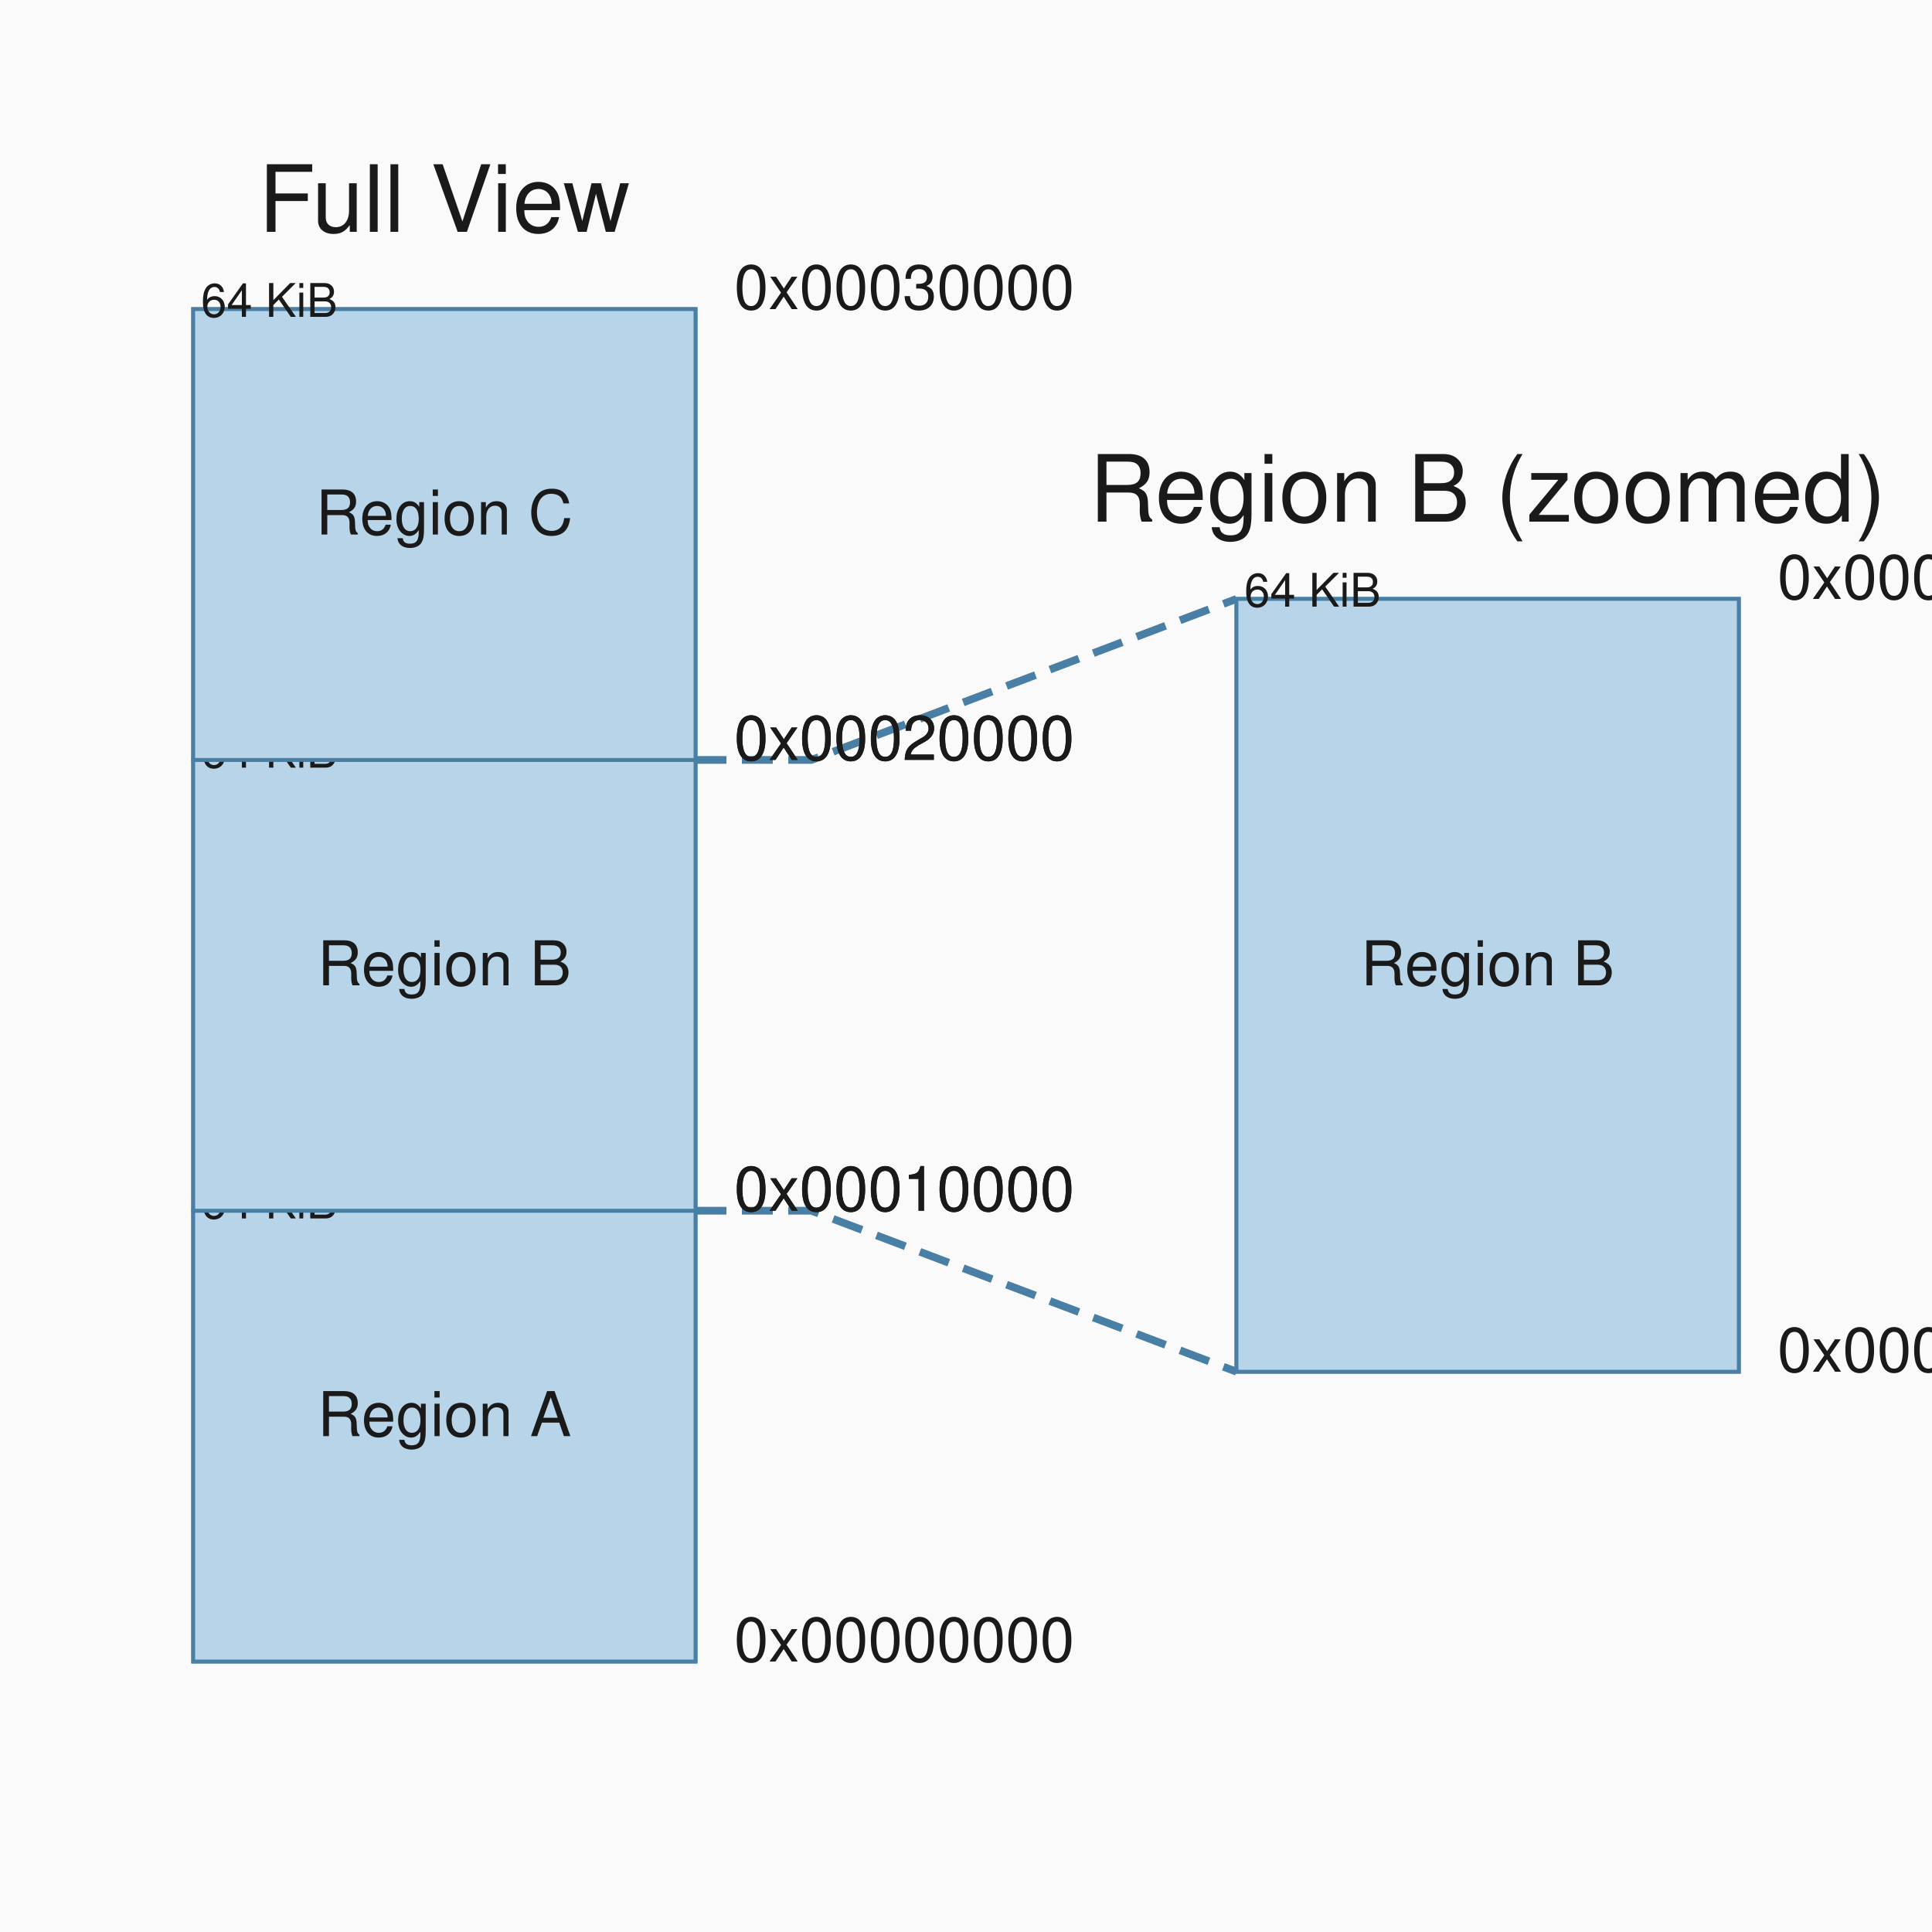
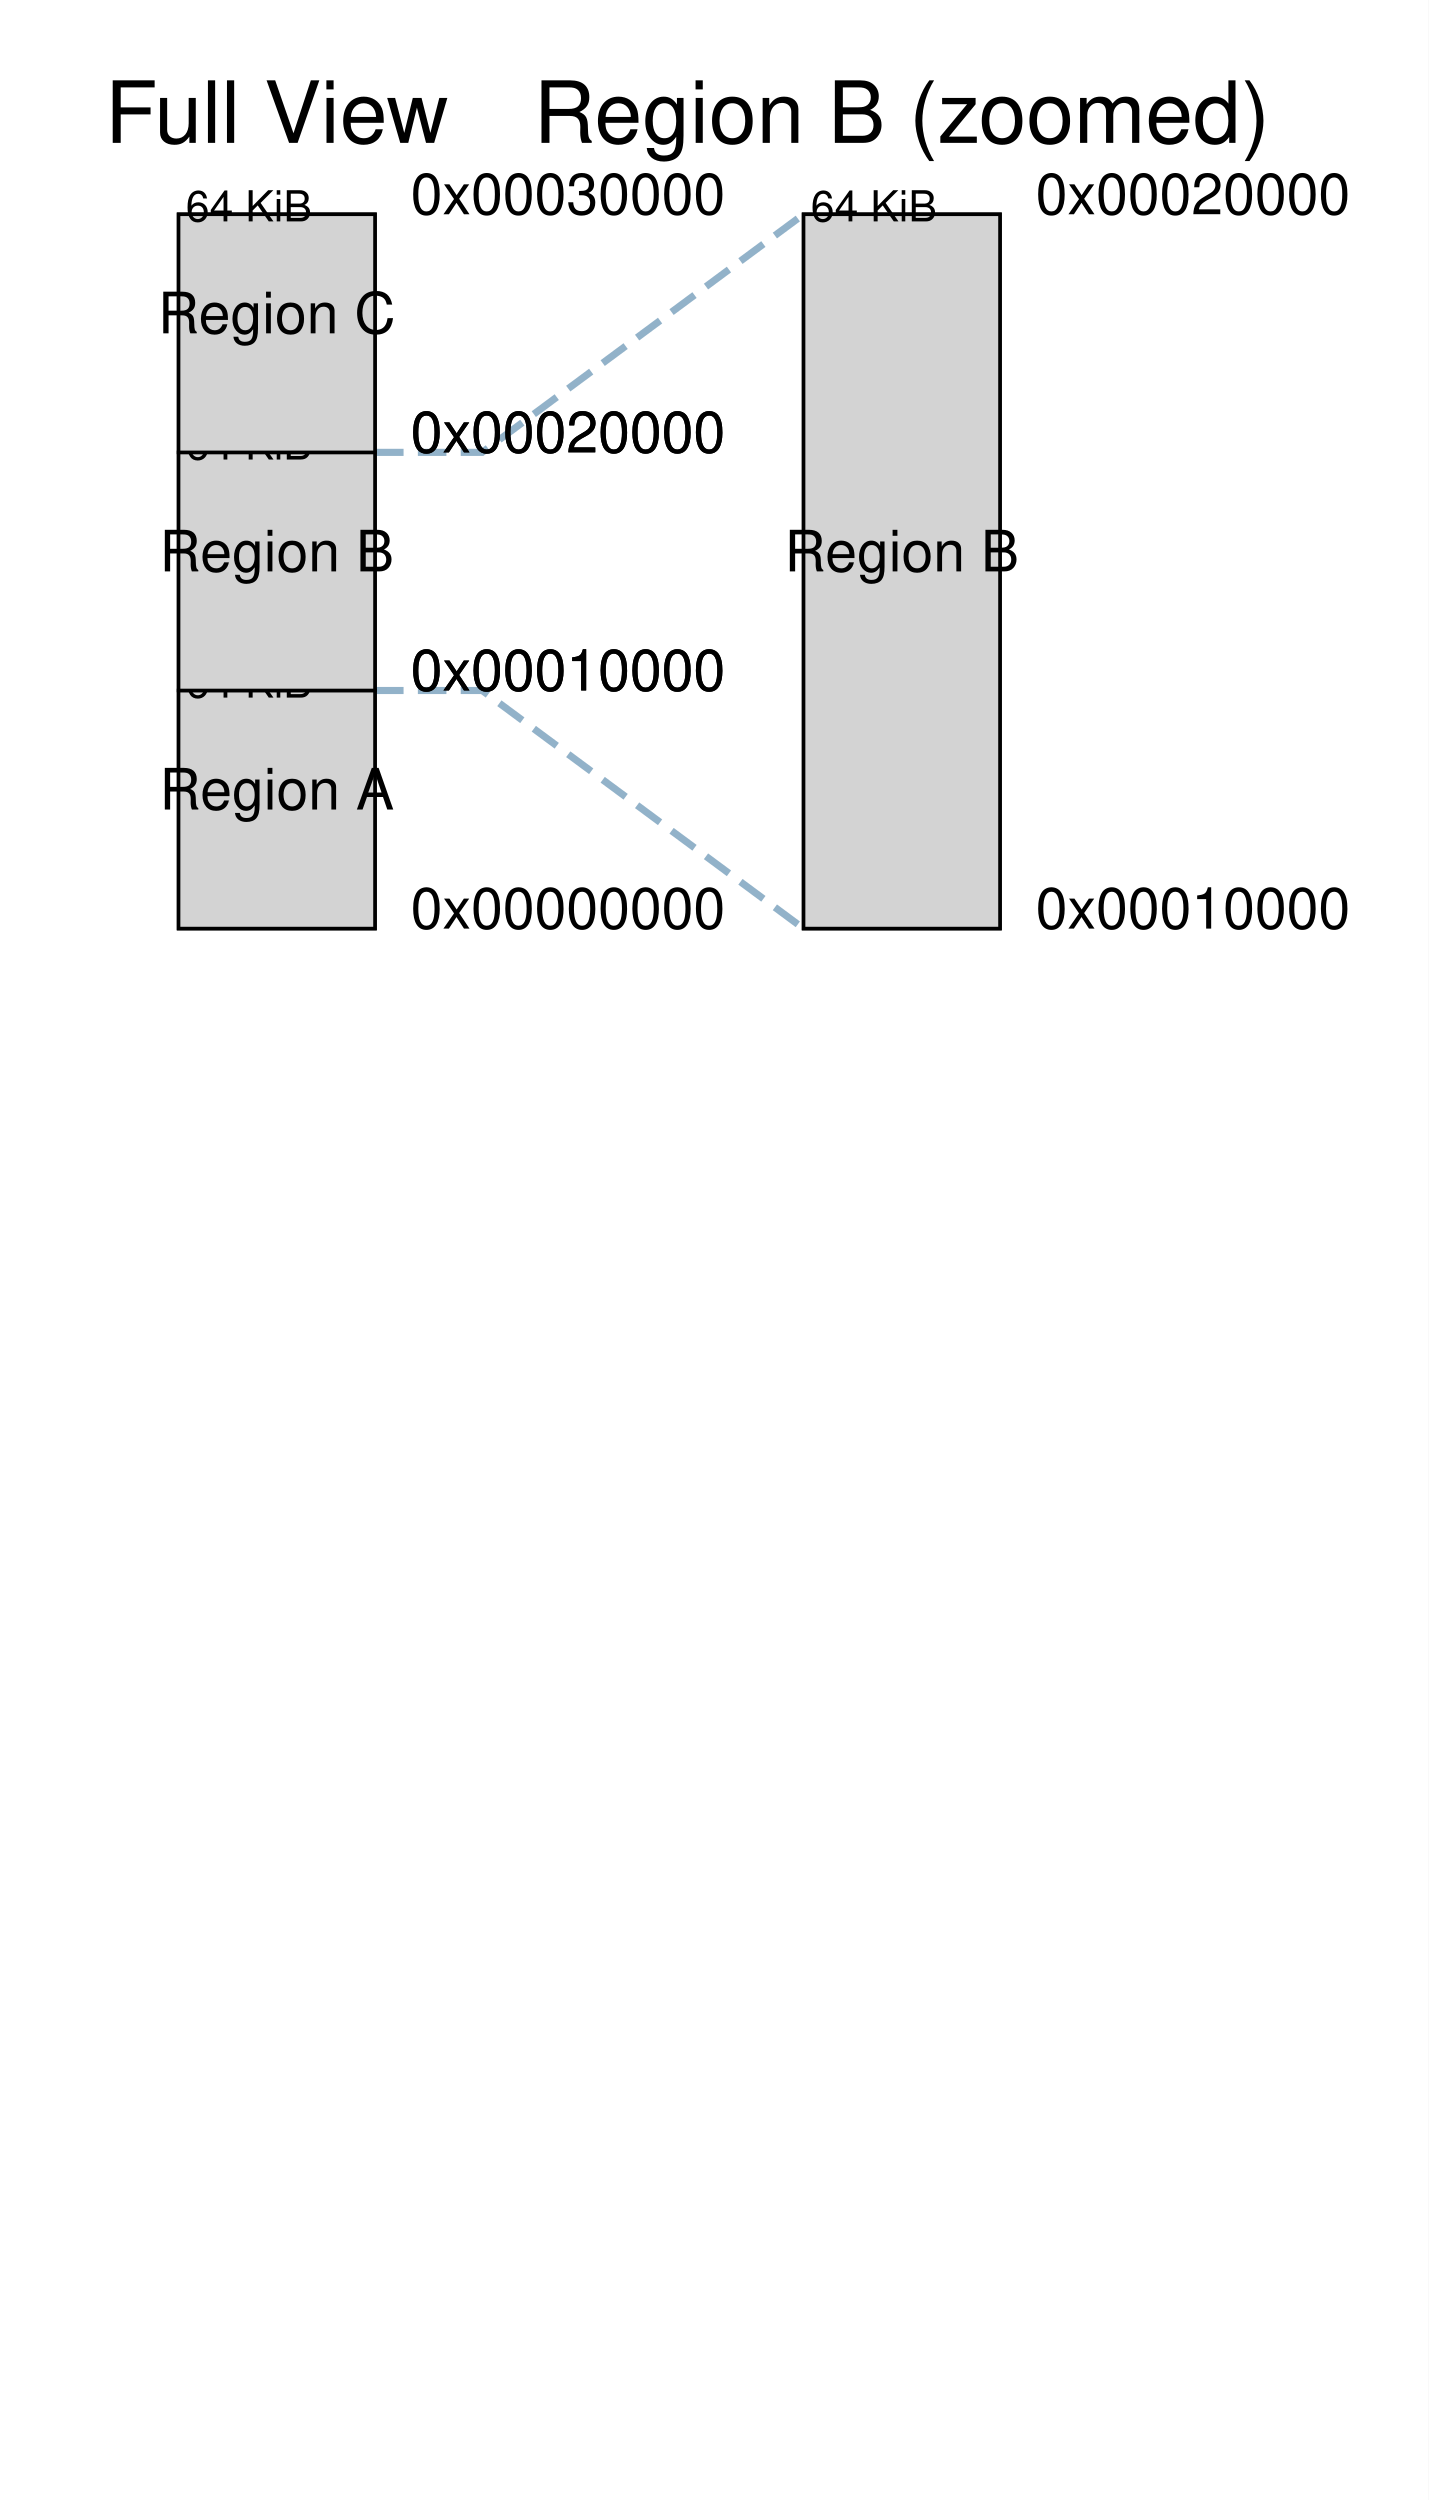
- <svg xmlns="http://www.w3.org/2000/svg" width="500" height="500" viewBox="0 0 500 500">
-   <rect x="0" y="0" width="500" height="500" fill="#FAFAFA" />
+ <svg xmlns="http://www.w3.org/2000/svg" width="400" height="700" viewBox="0 0 400 700">
+   <rect x="0" y="0" width="400" height="700" fill="white" />
  <g>
    <g>
-       <path d="M 180,313.333 L 210,313.333 L 320,355.0" fill="none" stroke="#4A7FA5" stroke-width="2" stroke-dasharray="8,4" opacity="1" />
-       <path d="M 180,196.667 L 210,196.667 L 320,155.0" fill="none" stroke="#4A7FA5" stroke-width="2" stroke-dasharray="8,4" opacity="1" />
+       <path d="M 105.0,193.333 L 135.0,193.333 L 225.0,260.0" fill="none" stroke="#4A7FA5" stroke-width="2" stroke-dasharray="8,4" opacity="0.6" />
+       <path d="M 105.0,126.667 L 135.0,126.667 L 225.0,60.0" fill="none" stroke="#4A7FA5" stroke-width="2" stroke-dasharray="8,4" opacity="0.6" />
    </g>
  </g>
  <g />
  <g>
-     <text x="65.0" y="-20" stroke="black" fill="#1a1a1a" stroke-width="0" font-size="24px" font-weight="normal" font-family="Helvetica" text-anchor="middle" alignment-baseline="middle" transform="translate(50,80)">Full View</text>
-     <g transform="translate(50,80)">
-       <rect x="0" y="0" width="130" height="350" fill="#FAFAFA" stroke="#4A7FA5" stroke-width="1" />
-       <rect x="0" y="233.333" width="130" height="116.667" fill="#B8D4E8" stroke="#4A7FA5" stroke-width="1" />
-       <text x="65.0" y="291.667" stroke="black" fill="#1a1a1a" stroke-width="0" font-size="16" font-weight="normal" font-family="Helvetica" text-anchor="middle" alignment-baseline="middle">Region A</text>
-       <text x="140" y="350.0" stroke="black" fill="#1a1a1a" stroke-width="0" font-size="16" font-weight="normal" font-family="Helvetica" text-anchor="start" alignment-baseline="middle">0x00000000</text>
-       <text x="140" y="233.333" stroke="black" fill="#1a1a1a" stroke-width="0" font-size="16" font-weight="normal" font-family="Helvetica" text-anchor="start" alignment-baseline="middle">0x00010000</text>
-       <text x="2" y="235.333" stroke="black" fill="#1a1a1a" stroke-width="0" font-size="12px" font-weight="normal" font-family="Helvetica" text-anchor="start" alignment-baseline="hanging">64 KiB</text>
-       <rect x="0" y="116.667" width="130" height="116.667" fill="#B8D4E8" stroke="#4A7FA5" stroke-width="1" />
-       <text x="65.0" y="175.0" stroke="black" fill="#1a1a1a" stroke-width="0" font-size="16" font-weight="normal" font-family="Helvetica" text-anchor="middle" alignment-baseline="middle">Region B</text>
-       <text x="140" y="233.333" stroke="black" fill="#1a1a1a" stroke-width="0" font-size="16" font-weight="normal" font-family="Helvetica" text-anchor="start" alignment-baseline="middle">0x00010000</text>
-       <text x="140" y="116.667" stroke="black" fill="#1a1a1a" stroke-width="0" font-size="16" font-weight="normal" font-family="Helvetica" text-anchor="start" alignment-baseline="middle">0x00020000</text>
-       <text x="2" y="118.667" stroke="black" fill="#1a1a1a" stroke-width="0" font-size="12px" font-weight="normal" font-family="Helvetica" text-anchor="start" alignment-baseline="hanging">64 KiB</text>
-       <rect x="0" y="0.0" width="130" height="116.667" fill="#B8D4E8" stroke="#4A7FA5" stroke-width="1" />
-       <text x="65.0" y="58.333" stroke="black" fill="#1a1a1a" stroke-width="0" font-size="16" font-weight="normal" font-family="Helvetica" text-anchor="middle" alignment-baseline="middle">Region C</text>
-       <text x="140" y="116.667" stroke="black" fill="#1a1a1a" stroke-width="0" font-size="16" font-weight="normal" font-family="Helvetica" text-anchor="start" alignment-baseline="middle">0x00020000</text>
-       <text x="140" y="0.0" stroke="black" fill="#1a1a1a" stroke-width="0" font-size="16" font-weight="normal" font-family="Helvetica" text-anchor="start" alignment-baseline="middle">0x00030000</text>
-       <text x="2" y="2.0" stroke="black" fill="#1a1a1a" stroke-width="0" font-size="12px" font-weight="normal" font-family="Helvetica" text-anchor="start" alignment-baseline="hanging">64 KiB</text>
+     <text x="27.5" y="-20" stroke="none" fill="black" stroke-width="0" font-size="24px" font-weight="normal" font-family="Helvetica" text-anchor="middle" alignment-baseline="middle" transform="translate(50.0,60.0)">Full View</text>
+     <g transform="translate(50.0,60.0)">
+       <rect x="0" y="0" width="55.0" height="200.0" fill="white" stroke="black" stroke-width="1" />
+       <rect x="0" y="133.333" width="55.0" height="66.667" fill="lightgrey" stroke="black" stroke-width="1" />
+       <text x="27.5" y="166.667" stroke="none" fill="black" stroke-width="0" font-size="16" font-weight="normal" font-family="Helvetica" text-anchor="middle" alignment-baseline="middle">Region A</text>
+       <text x="65.0" y="200.0" stroke="none" fill="black" stroke-width="0" font-size="16" font-weight="normal" font-family="Helvetica" text-anchor="start" alignment-baseline="middle">0x00000000</text>
+       <text x="65.0" y="133.333" stroke="none" fill="black" stroke-width="0" font-size="16" font-weight="normal" font-family="Helvetica" text-anchor="start" alignment-baseline="middle">0x00010000</text>
+       <text x="2" y="135.333" stroke="none" fill="black" stroke-width="0" font-size="12px" font-weight="normal" font-family="Helvetica" text-anchor="start" alignment-baseline="hanging">64 KiB</text>
+       <rect x="0" y="66.667" width="55.0" height="66.667" fill="lightgrey" stroke="black" stroke-width="1" />
+       <text x="27.5" y="100.0" stroke="none" fill="black" stroke-width="0" font-size="16" font-weight="normal" font-family="Helvetica" text-anchor="middle" alignment-baseline="middle">Region B</text>
+       <text x="65.0" y="133.333" stroke="none" fill="black" stroke-width="0" font-size="16" font-weight="normal" font-family="Helvetica" text-anchor="start" alignment-baseline="middle">0x00010000</text>
+       <text x="65.0" y="66.667" stroke="none" fill="black" stroke-width="0" font-size="16" font-weight="normal" font-family="Helvetica" text-anchor="start" alignment-baseline="middle">0x00020000</text>
+       <text x="2" y="68.667" stroke="none" fill="black" stroke-width="0" font-size="12px" font-weight="normal" font-family="Helvetica" text-anchor="start" alignment-baseline="hanging">64 KiB</text>
+       <rect x="0" y="0.0" width="55.0" height="66.667" fill="lightgrey" stroke="black" stroke-width="1" />
+       <text x="27.5" y="33.333" stroke="none" fill="black" stroke-width="0" font-size="16" font-weight="normal" font-family="Helvetica" text-anchor="middle" alignment-baseline="middle">Region C</text>
+       <text x="65.0" y="66.667" stroke="none" fill="black" stroke-width="0" font-size="16" font-weight="normal" font-family="Helvetica" text-anchor="start" alignment-baseline="middle">0x00020000</text>
+       <text x="65.0" y="0.0" stroke="none" fill="black" stroke-width="0" font-size="16" font-weight="normal" font-family="Helvetica" text-anchor="start" alignment-baseline="middle">0x00030000</text>
+       <text x="2" y="2.0" stroke="none" fill="black" stroke-width="0" font-size="12px" font-weight="normal" font-family="Helvetica" text-anchor="start" alignment-baseline="hanging">64 KiB</text>
    </g>
  </g>
  <g>
-     <text x="65.0" y="-20" stroke="black" fill="#1a1a1a" stroke-width="0" font-size="24px" font-weight="normal" font-family="Helvetica" text-anchor="middle" alignment-baseline="middle" transform="translate(320,155)">Region B (zoomed)</text>
-     <g transform="translate(320,155)">
-       <rect x="0" y="0" width="130" height="200" fill="#FAFAFA" stroke="#4A7FA5" stroke-width="1" />
-       <rect x="0" y="0.0" width="130" height="200.0" fill="#B8D4E8" stroke="#4A7FA5" stroke-width="1" />
-       <text x="65.0" y="100.0" stroke="black" fill="#1a1a1a" stroke-width="0" font-size="16" font-weight="normal" font-family="Helvetica" text-anchor="middle" alignment-baseline="middle">Region B</text>
-       <text x="140" y="200.0" stroke="black" fill="#1a1a1a" stroke-width="0" font-size="16" font-weight="normal" font-family="Helvetica" text-anchor="start" alignment-baseline="middle">0x00010000</text>
-       <text x="140" y="0.0" stroke="black" fill="#1a1a1a" stroke-width="0" font-size="16" font-weight="normal" font-family="Helvetica" text-anchor="start" alignment-baseline="middle">0x00020000</text>
-       <text x="2" y="2.0" stroke="black" fill="#1a1a1a" stroke-width="0" font-size="12px" font-weight="normal" font-family="Helvetica" text-anchor="start" alignment-baseline="hanging">64 KiB</text>
+     <text x="27.5" y="-20" stroke="none" fill="black" stroke-width="0" font-size="24px" font-weight="normal" font-family="Helvetica" text-anchor="middle" alignment-baseline="middle" transform="translate(225.0,60.0)">Region B (zoomed)</text>
+     <g transform="translate(225.0,60.0)">
+       <rect x="0" y="0" width="55.0" height="200.0" fill="white" stroke="black" stroke-width="1" />
+       <rect x="0" y="0.0" width="55.0" height="200.0" fill="lightgrey" stroke="black" stroke-width="1" />
+       <text x="27.5" y="100.0" stroke="none" fill="black" stroke-width="0" font-size="16" font-weight="normal" font-family="Helvetica" text-anchor="middle" alignment-baseline="middle">Region B</text>
+       <text x="65.0" y="200.0" stroke="none" fill="black" stroke-width="0" font-size="16" font-weight="normal" font-family="Helvetica" text-anchor="start" alignment-baseline="middle">0x00010000</text>
+       <text x="65.0" y="0.0" stroke="none" fill="black" stroke-width="0" font-size="16" font-weight="normal" font-family="Helvetica" text-anchor="start" alignment-baseline="middle">0x00020000</text>
+       <text x="2" y="2.0" stroke="none" fill="black" stroke-width="0" font-size="12px" font-weight="normal" font-family="Helvetica" text-anchor="start" alignment-baseline="hanging">64 KiB</text>
    </g>
  </g>
  <g>
-     <g transform="translate(50,80)" />
-     <g transform="translate(320,155)" />
+     <g transform="translate(50.0,60.0)" />
+     <g transform="translate(225.0,60.0)" />
  </g>
  <g>
-     <g transform="translate(50,80)">
+     <g transform="translate(50.0,60.0)">
      <g />
      <g />
      <g />
    </g>
-     <g transform="translate(320,155)">
+     <g transform="translate(225.0,60.0)">
      <g />
    </g>
  </g>
</svg>
